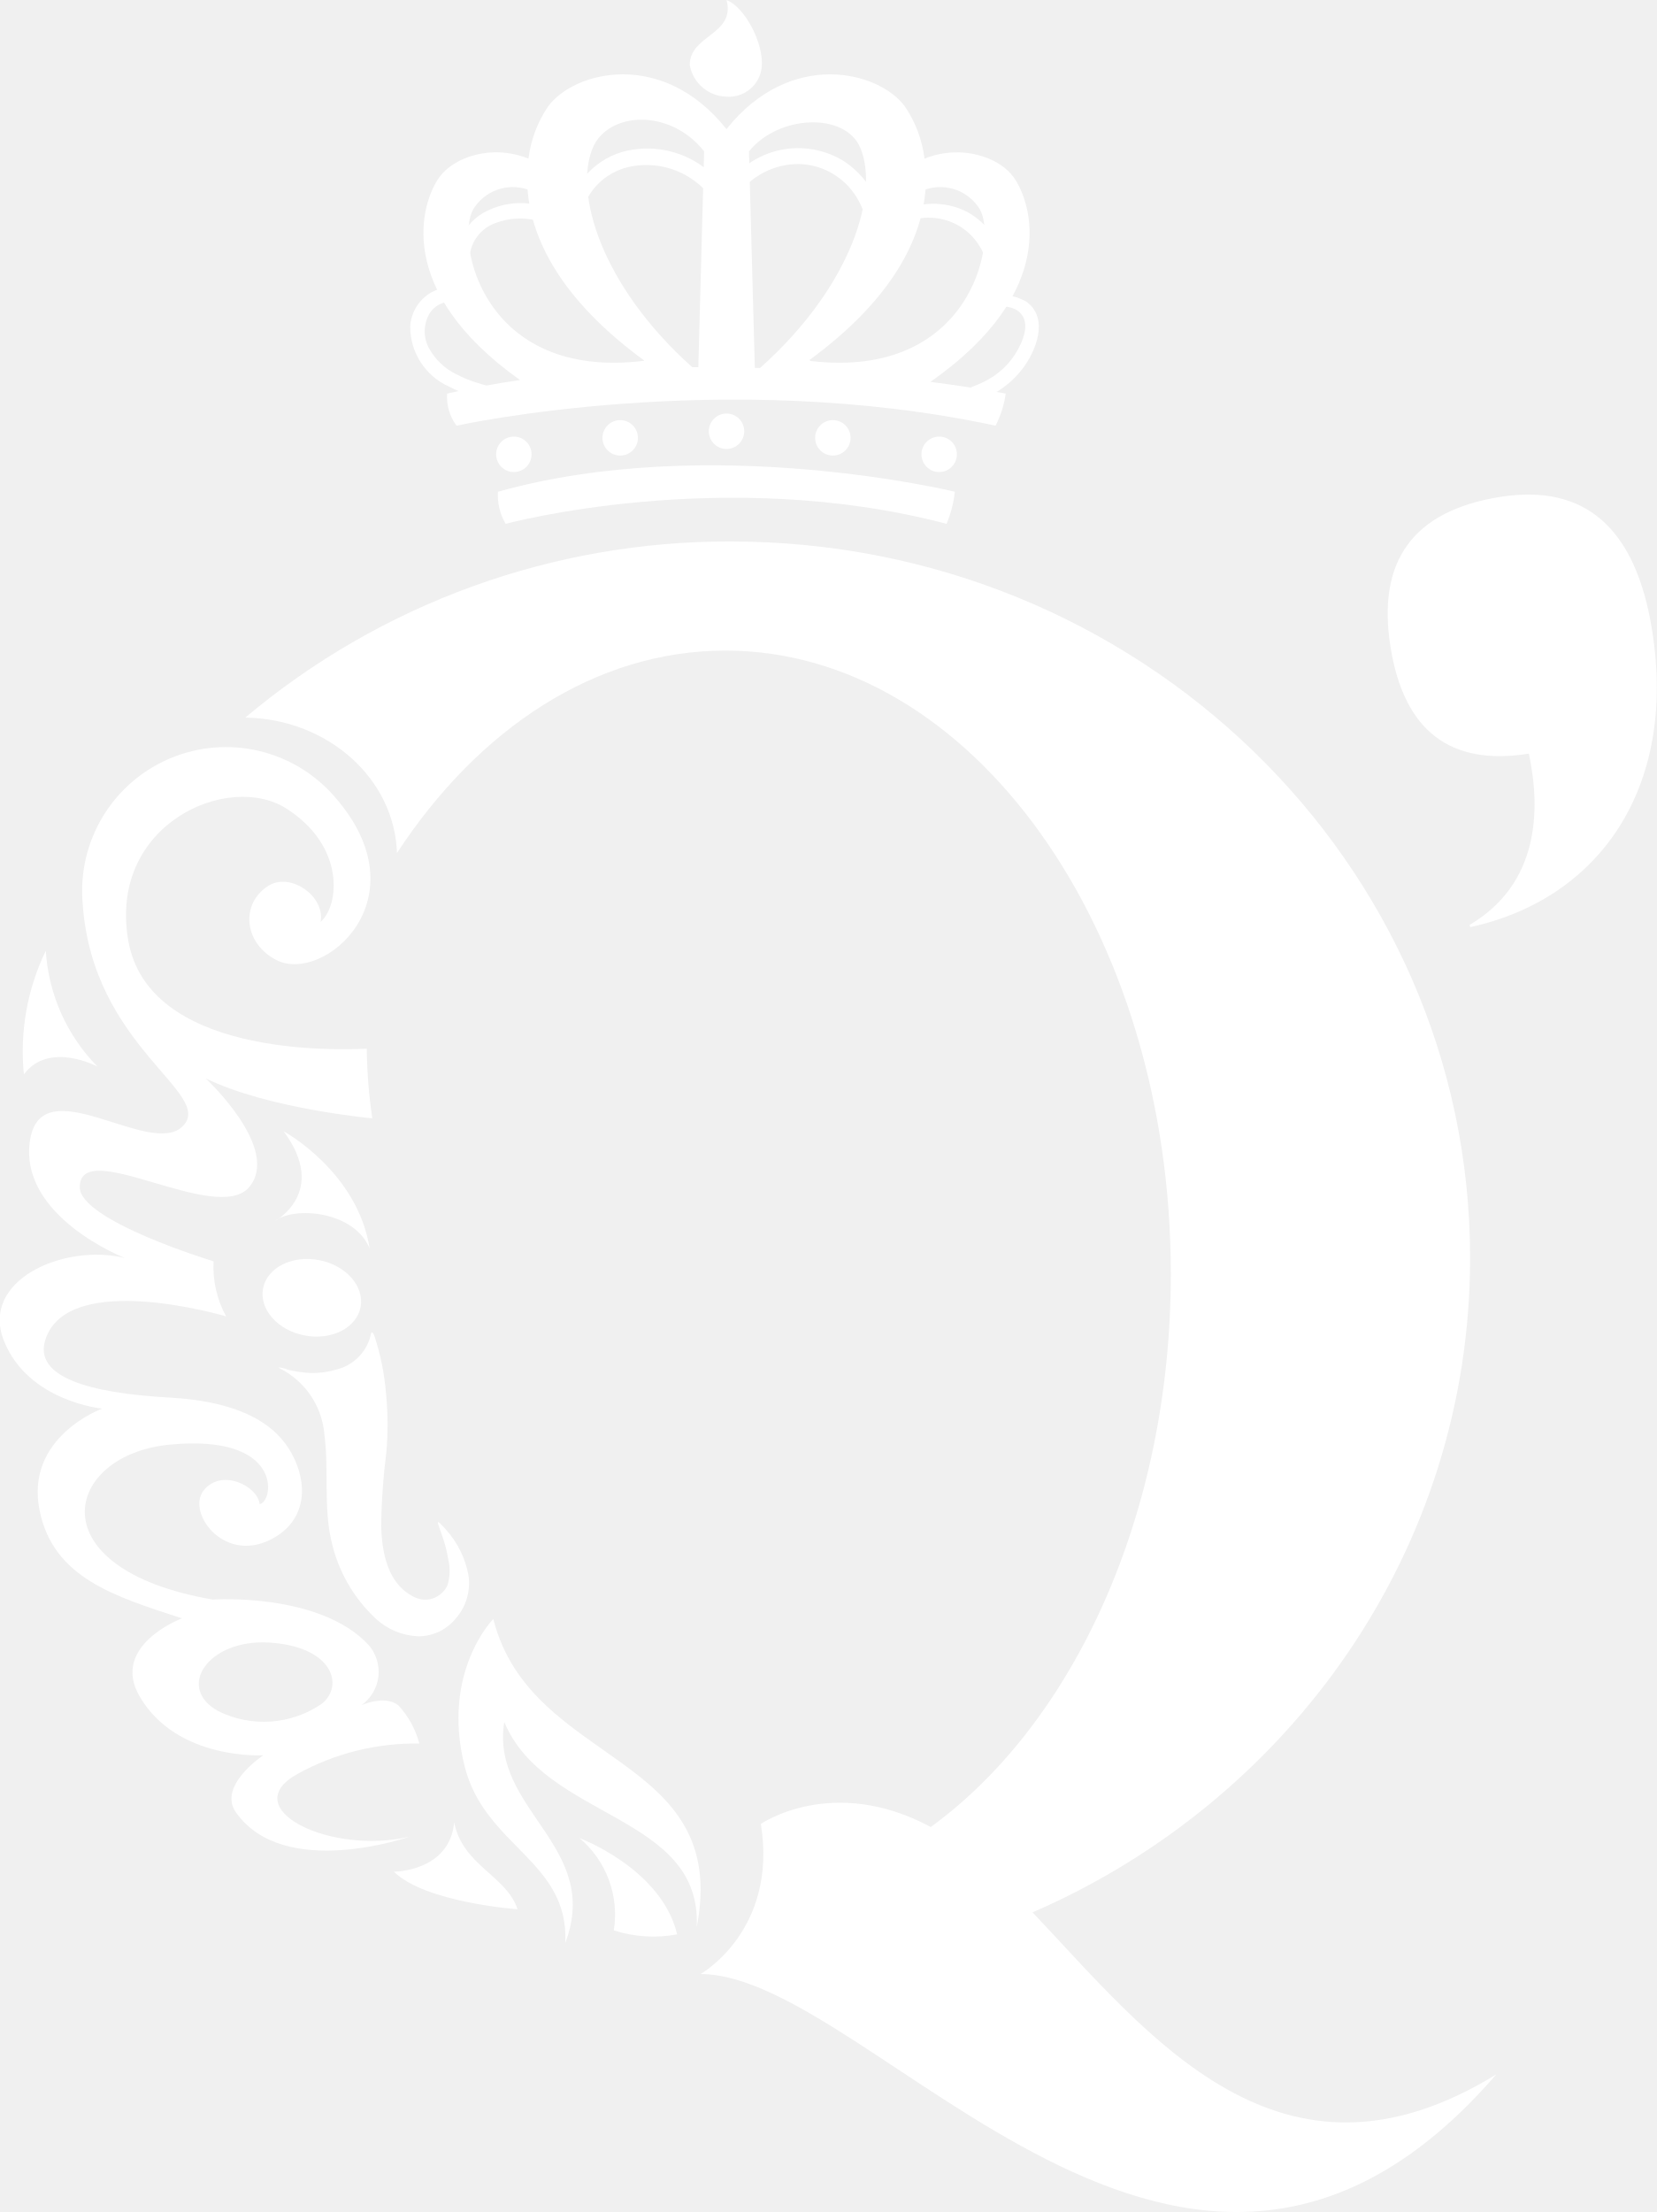
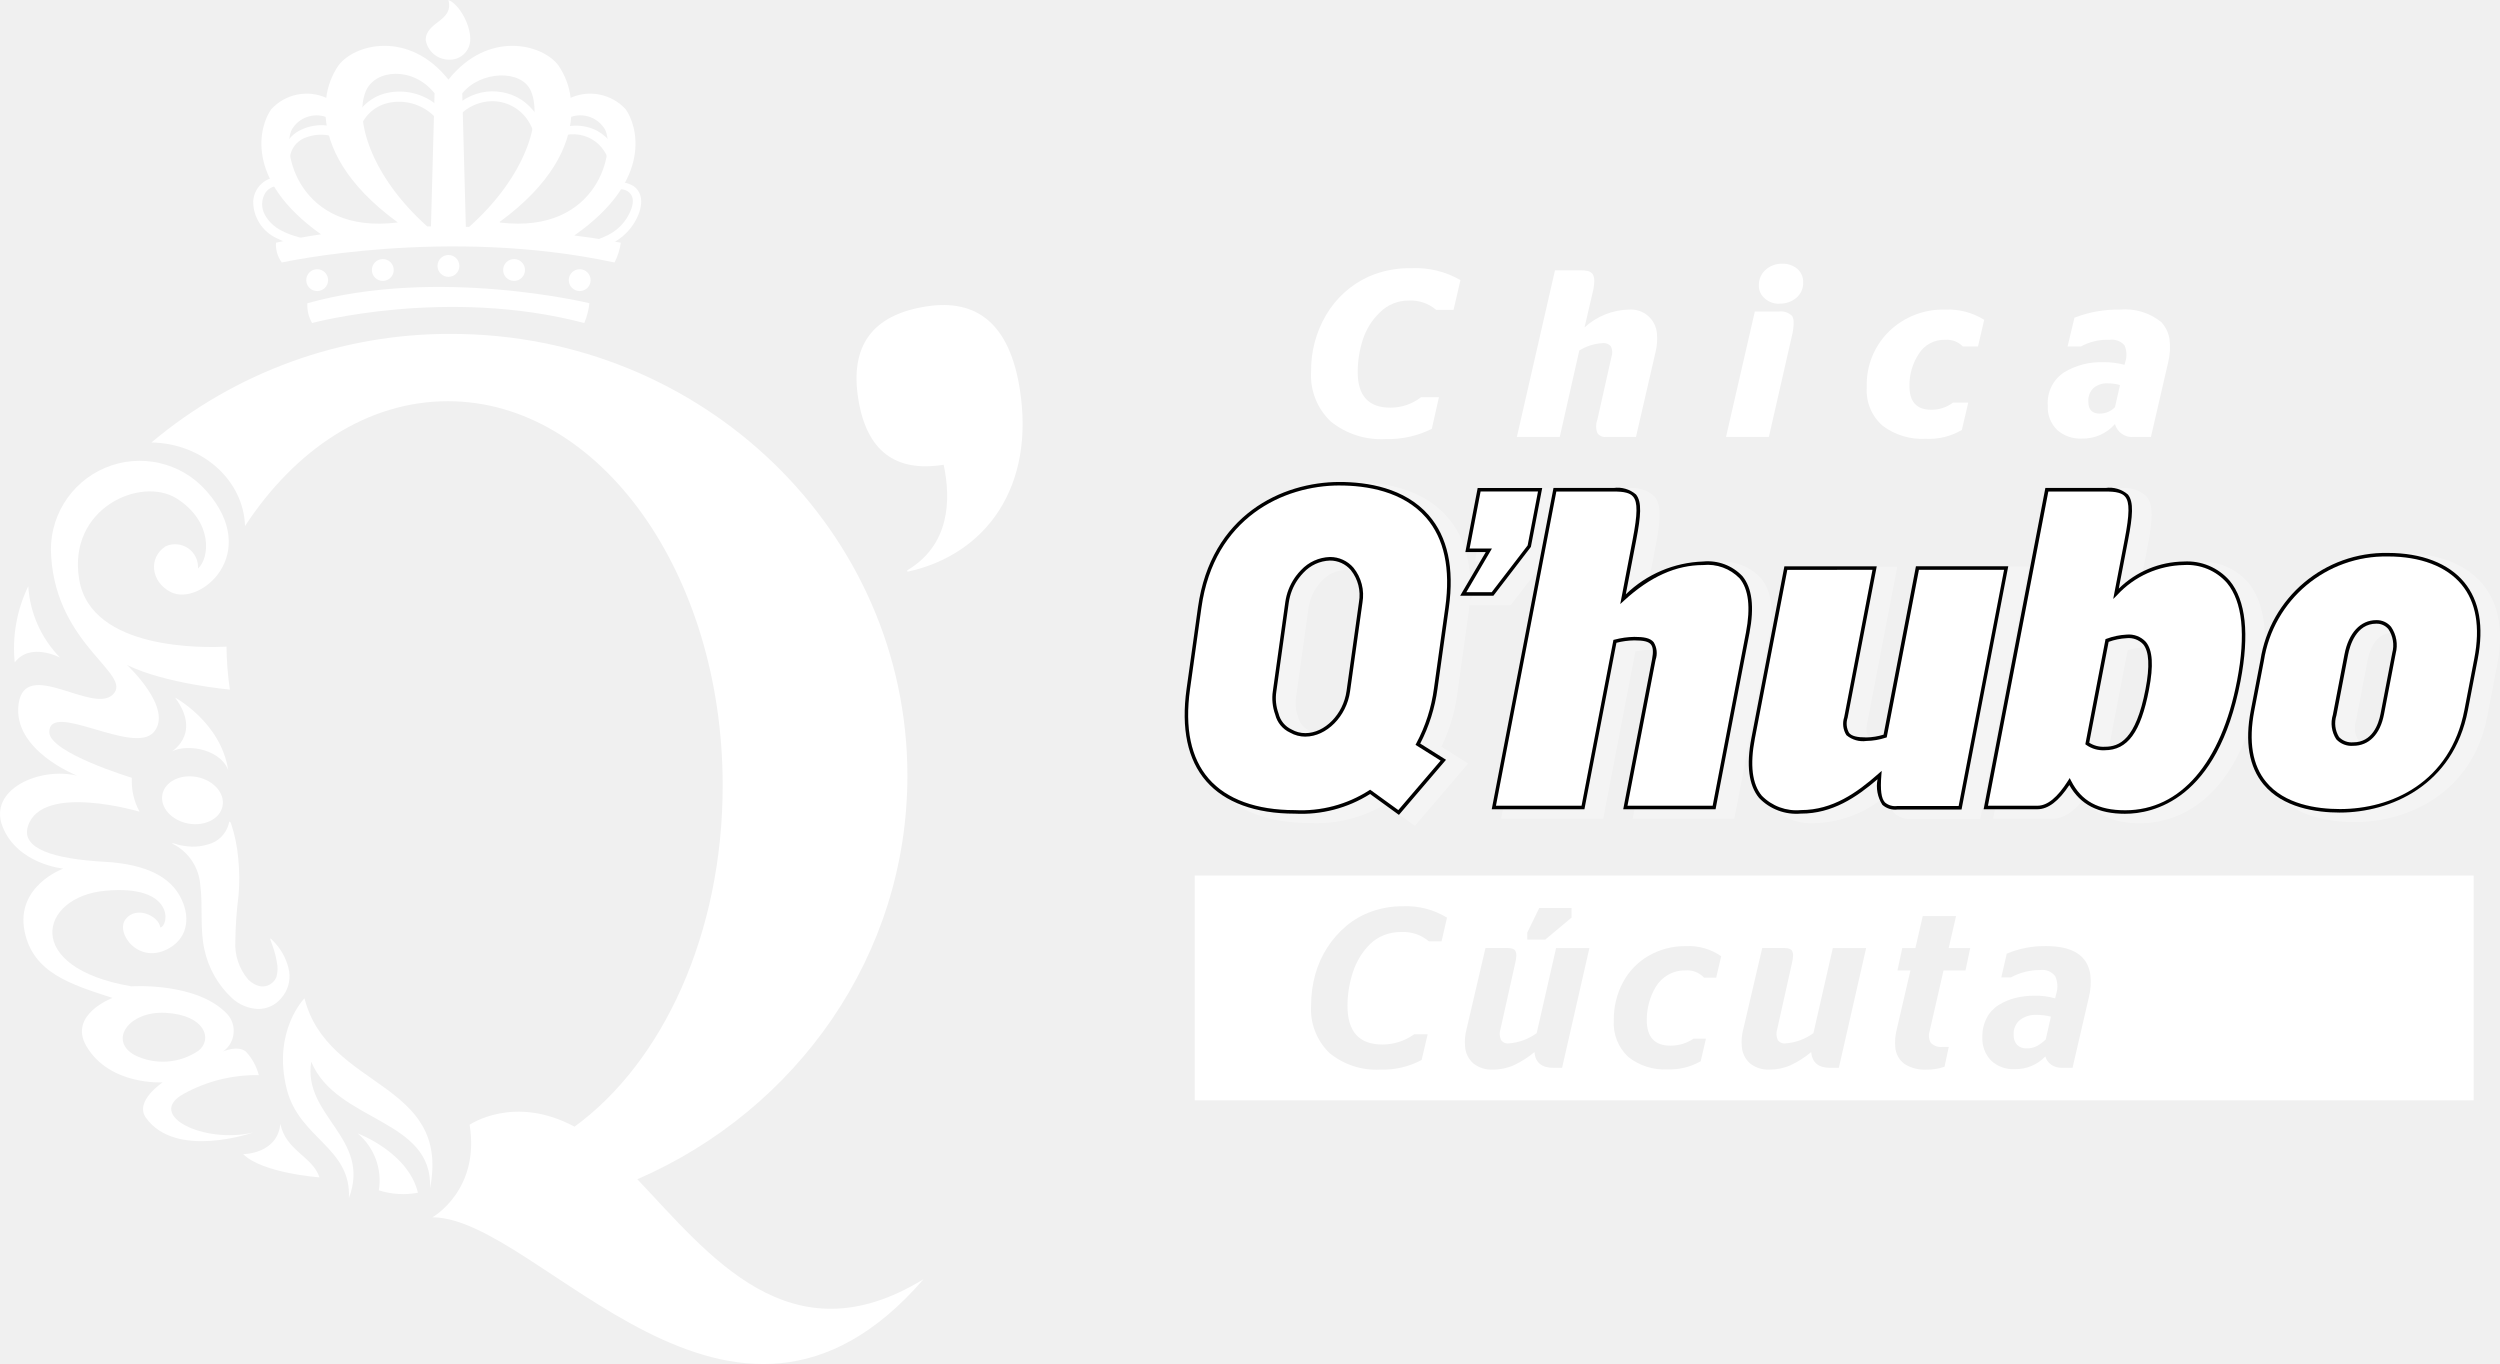
- <svg xmlns="http://www.w3.org/2000/svg" width="120.329" height="160.629" viewBox="0 0 120.329 160.629">
+ <svg xmlns="http://www.w3.org/2000/svg" width="247.688" height="135.138" viewBox="0 0 247.688 135.138">
  <defs>
-     <style>.a{fill:#fff;}</style>
+     <style>.a{fill:#fff;}.b{opacity:0.3;}</style>
  </defs>
-   <g transform="translate(-397.08 -601.782)">
-     <g transform="translate(497.862 637.698)">
-       <path class="a" d="M642.476,718.508l-.027-.168c5-2.961,5.182-8.256,4.293-12.429q-8.582,1.378-10.047-7.737-1.507-9.383,7.929-10.9,9.275-1.49,11.064,9.651C657.543,708.476,651.769,716.5,642.476,718.508Z" transform="translate(-636.487 -687.1)" />
+   <g transform="translate(-44.872 -103.738)">
+     <g transform="translate(44.872 103.738)">
+       <g transform="translate(84.86 30.216)">
+         <path class="a" d="M112.917,152.6l-.023-.141c4.208-2.492,4.363-6.946,3.614-10.458q-7.225,1.16-8.459-6.51-1.269-7.894,6.675-9.167,7.811-1.255,9.317,8.119C125.6,144.155,120.741,150.9,112.917,152.6Z" transform="translate(-107.874 -126.171)" />
+       </g>
+       <path class="a" d="M63.052,200.364a14.915,14.915,0,0,1,7.463-1.864,5.424,5.424,0,0,0-1.292-2.342c-.828-.645-2.249,0-2.249,0a2.5,2.5,0,0,0,.435-3.685c-3.005-3.222-9.525-2.769-9.525-2.769-10.86-1.864-9.117-8.844-2.631-9.465,6.985-.669,6.363,3.49,5.5,3.633-.144-1.146-2.392-2.2-3.445-.812s1.387,4.637,4.4,2.82c1.911-1.152,1.991-3.278,1-5.093-.942-1.728-3.01-3.177-7.516-3.427-4.965-.276-8.269-1.281-7.551-3.528C49.022,169.522,58.7,172.4,58.7,172.4a6.322,6.322,0,0,1-.765-3.359s-8.181-2.473-8.181-4.53c0-3.155,8.373,2.344,10.359,0s-2.656-6.644-2.656-6.644c3.827,1.864,10.191,2.438,10.191,2.438a30.964,30.964,0,0,1-.335-4.255c-2.057.1-13.4.431-14.593-6.644s6.124-10.277,9.664-8.03c3.629,2.3,3.254,5.928,2.105,6.931a2.268,2.268,0,0,0-3.206-2.2c-1.728,1.11-1.483,3.538.527,4.542,2.877,1.437,8.995-3.777,3.541-9.992a8.8,8.8,0,0,0-15.406,6.5c.574,8.8,8.11,11.617,6.124,13.624s-8.708-3.681-9.354.932,5.813,7.123,5.813,7.123c-3.732-.908-8.875,1.363-7.392,5.068s6,4.135,6,4.135-4.737,1.72-3.828,6.213c.836,4.138,4.593,5.258,8.708,6.6,0,0-4.413,1.659-2.583,4.78,2.3,3.921,7.559,3.586,7.559,3.586s-2.823,1.864-1.674,3.49c2.948,4.173,10.622,1.482,10.622,1.482C65.06,205.335,59.271,202.468,63.052,200.364Zm-4.84-3.847c-2.606-1.441-.6-4.391,3.072-4.188,3.941.218,4.658,2.631,3.265,3.742A6.27,6.27,0,0,1,58.212,196.517Z" transform="translate(-44.872 -91.982)" />
+       <ellipse class="a" cx="2.344" cy="3.036" rx="2.344" ry="3.036" transform="translate(15.647 81.019) rotate(-79.188)" />
+       <path class="a" d="M63.15,162.22c-.92-2.3-4.616-2.617-5.8-1.685,0,0,3.3-1.756.537-5.486,0,0,4.522,2.438,5.262,7.171" transform="translate(-40.543 -85.937)" />
+       <path class="a" d="M67.818,177.169s-3.2,3.23-1.759,8.988c1.232,4.923,6.4,5.784,6.161,10.8,2.248-5.928-4.593-8.127-3.732-13.5,2.488,6,12.1,5.613,11.769,12.544,2.082-10.708-10.142-9.752-12.439-18.835Z" transform="translate(-37.651 -78.263)" />
+       <path class="a" d="M69.131,179.025a5.69,5.69,0,0,0-1.364-2.789c-.733-.819-.541-.51-.249.339a8.472,8.472,0,0,1,.376,1.456,3.011,3.011,0,0,1-.039,1.569c-.2.523-1.274,1.6-2.761.248a5.363,5.363,0,0,1-1.3-3.828,40.393,40.393,0,0,1,.321-4.562,19.484,19.484,0,0,0-.031-3.622,14.906,14.906,0,0,0-.71-3.467c-.062-.174-.19-.333-.23.012a2.843,2.843,0,0,1-2.1,2.062,5.037,5.037,0,0,1-1.577.209,7.257,7.257,0,0,1-1.335-.189,3.122,3.122,0,0,0-.414-.127c-.268-.059-.2.008-.113.042a4.971,4.971,0,0,1,2.718,4.092c.269,2.034-.055,4.387.414,6.4a9.2,9.2,0,0,0,2.722,4.784,4.064,4.064,0,0,0,2.573,1.08,2.934,2.934,0,0,0,2.3-1.059A3.278,3.278,0,0,0,69.131,179.025Z" transform="translate(-40.479 -82.77)" />
+       <path class="a" d="M47.314,146.86a11.06,11.06,0,0,0,3.157,7.074s-2.966-1.577-4.5.478A14.105,14.105,0,0,1,47.314,146.86Z" transform="translate(-44.513 -88.778)" />
+       <path class="a" d="M104.152,212.049c15.769-6.837,26.757-22.164,26.757-39.976,0-24.177-20.243-43.775-45.212-43.775a45.9,45.9,0,0,0-29.688,10.758c5.047.079,9.128,3.731,9.275,8.276,4.98-7.6,12.137-12.365,20.089-12.365,15.041,0,27.235,17.048,27.235,38.076,0,14.7-5.956,27.449-14.679,33.8-6-3.226-10.392-.19-10.392-.19,1.053,6.5-3.685,9.167-3.685,9.167h0c10.575.035,29.618,28.12,48.659,6.13C119.262,230.093,111.214,219.484,104.152,212.049Z" transform="translate(-41.008 -95.217)" />
+       <g transform="translate(25.075)">
+         <path class="a" d="M67.953,128.419s13.306-3.586,26.966,0a7.1,7.1,0,0,0,.508-1.96s-14.95-3.634-27.943,0A3.471,3.471,0,0,0,67.953,128.419Z" transform="translate(-62.106 -96.416)" />
+         <path class="a" d="M100.19,113.394a4.761,4.761,0,0,0-5.45-1.135,7.242,7.242,0,0,0-1.2-3.19c-1.579-2.151-6.985-3.537-10.909,1.387-3.922-4.924-9.329-3.538-10.907-1.387a7.242,7.242,0,0,0-1.2,3.19,4.76,4.76,0,0,0-5.45,1.135c-1.111,1.548-2.811,6.89,4.93,12.389-1.5.221-2.986.494-4.456.831a2.952,2.952,0,0,0,.574,1.96s16.268-3.586,32.965,0a6.137,6.137,0,0,0,.622-1.96s-1.739-.346-4.607-.717C103.026,120.357,101.308,114.952,100.19,113.394Zm-33.051,1.965a2.837,2.837,0,0,1,3.324-1.216c.221,2.907,1.91,6.635,7.135,10.451l-.022.019C67.7,125.826,66.031,117.289,67.139,115.359ZM80.9,125h-.372c-5.59-5-7.24-10.658-6.083-13.4.932-2.208,4.709-2.45,6.811.213Zm3.774.05-.319-.009L84,111.816c1.794-2.233,5.879-2.42,6.811-.213C91.974,114.354,90.309,120.041,84.678,125.051Zm3.084-.431c-.02-.02-.04-.046-.055-.061,5.188-3.8,6.871-7.519,7.092-10.417a2.837,2.837,0,0,1,3.324,1.216C99.229,117.284,97.571,125.78,87.762,124.62Z" transform="translate(-63.277 -102.568)" />
+         <path class="a" d="M80.587,107.849a2.021,2.021,0,0,1-2.15,1.8,2.347,2.347,0,0,1-2.252-1.94c0-1.845,2.807-1.845,2.252-3.967C79.513,104.138,80.734,106.347,80.587,107.849Z" transform="translate(-59.083 -103.738)" />
+         <circle class="a" cx="1.083" cy="1.083" r="1.083" transform="translate(5.266 26.672)" />
+         <circle class="a" cx="1.083" cy="1.083" r="1.083" transform="translate(11.768 25.666)" />
+         <circle class="a" cx="1.083" cy="1.083" r="1.083" transform="translate(18.271 25.264)" />
+         <circle class="a" cx="1.083" cy="1.083" r="1.083" transform="translate(24.773 25.666)" />
+         <circle class="a" cx="1.083" cy="1.083" r="1.083" transform="translate(31.276 26.672)" />
+         <g transform="translate(2.818 12.403)">
+           <path class="a" d="M66.51,117.146a2.385,2.385,0,0,1,1.565-3.009,4.2,4.2,0,0,1,2.041-.2,6.283,6.283,0,0,1,1.149.295,1.871,1.871,0,0,0,1.139.209.3.3,0,0,0,.179-.439c-.206-.446-.714-.59-1.149-.731a6.808,6.808,0,0,0-1.373-.294,4.635,4.635,0,0,0-2.516.414,3.256,3.256,0,0,0-1.778,3.961.4.4,0,0,0,.474.269.387.387,0,0,0,.268-.474Z" transform="translate(-65.581 -112.947)" />
+         </g>
+         <g transform="translate(9.612 9.064)">
+           <path class="a" d="M71.436,114.778a3.844,3.844,0,0,1,2.958-3.176,4.953,4.953,0,0,1,4.493,1.25c.3.275.546.6.834.886s.885.368.873-.187a1.87,1.87,0,0,0-.676-1.118,7.126,7.126,0,0,0-.96-.828,5.784,5.784,0,0,0-4.988-.917,4.715,4.715,0,0,0-3.344,4.091.408.408,0,0,0,.405.4.415.415,0,0,0,.405-.4Z" transform="translate(-70.624 -110.467)" />
+         </g>
+         <g transform="translate(19.177 9.042)">
+           <path class="a" d="M78.541,113.387a4.589,4.589,0,0,1,3.781-1.954,4.247,4.247,0,0,1,3.662,2.249,4.459,4.459,0,0,1,.447,1.16c.05.211.085.422.144.632a4.029,4.029,0,0,0,.263.648.242.242,0,0,0,.413,0,1.854,1.854,0,0,0,.21-1.377,5.525,5.525,0,0,0-.461-1.32,5.6,5.6,0,0,0-1.816-2.1,5.292,5.292,0,0,0-7.392,1.623c-.294.477.44.9.748.436Z" transform="translate(-77.726 -110.451)" />
+         </g>
+         <g transform="translate(29.568 12.445)">
+           <path class="a" d="M86,114.2a3.658,3.658,0,0,1,3.513.174,3.531,3.531,0,0,1,1.131,1.1,4.392,4.392,0,0,1,.373.7,1.207,1.207,0,0,0,.585.745.322.322,0,0,0,.319-.083,1.037,1.037,0,0,0,.054-1.079,4.167,4.167,0,0,0-.486-.9,4.711,4.711,0,0,0-1.54-1.375,4.592,4.592,0,0,0-4.322.081c-.42.23-.05.851.373.638Z" transform="translate(-85.441 -112.977)" />
+         </g>
+         <g transform="translate(0 17.579)">
+           <path class="a" d="M66.621,116.924a2.226,2.226,0,0,0-2.022.268,2.553,2.553,0,0,0-1.1,1.948,4,4,0,0,0,2.377,3.692,8.621,8.621,0,0,0,1.351.559c.236.077.471.145.71.21a2.311,2.311,0,0,0,.787.152.4.4,0,0,0,.341-.2.57.57,0,0,0,.054-.2.392.392,0,0,0-.2-.341,2.355,2.355,0,0,0-.71-.242c-.238-.066-.475-.135-.71-.213a7.251,7.251,0,0,1-1.218-.51,3.835,3.835,0,0,1-1.632-1.564,2.169,2.169,0,0,1,.044-2.156,1.556,1.556,0,0,1,1.711-.644c.5.158.676-.583.211-.765Z" transform="translate(-63.488 -116.789)" />
+         </g>
+         <g transform="translate(33.626 18.02)">
+           <path class="a" d="M89.948,117.943c.738-.144,1.855-.311,2.336.451.4.638,0,1.568-.337,2.151a4.667,4.667,0,0,1-1.476,1.562,5.767,5.767,0,0,1-.958.5,3.461,3.461,0,0,0-1,.541.2.2,0,0,0,.04.308,1.454,1.454,0,0,0,1.03.073,4.651,4.651,0,0,0,1.009-.427,5.625,5.625,0,0,0,1.661-1.436c.855-1.1,1.672-3.109.272-4.136a3.2,3.2,0,0,0-2.746-.207c-.405.1-.232.7.172.621Z" transform="translate(-88.453 -117.116)" />
+         </g>
+       </g>
+       <path class="a" d="M73.279,192.748a6.1,6.1,0,0,0-2.1-5.641s5.015,1.864,5.971,5.879A7.92,7.92,0,0,1,73.279,192.748Z" transform="translate(-35.744 -74.815)" />
+       <path class="a" d="M66.442,186.4c.527,2.653,3.206,3.25,3.875,5.307,0,0-5.64-.4-7.559-2.3C62.758,189.409,66.155,189.409,66.442,186.4Z" transform="translate(-38.667 -75.061)" />
    </g>
-     <path class="a" d="M418.67,805.233a17.712,17.712,0,0,1,8.864-2.216A6.461,6.461,0,0,0,426,800.233c-.984-.766-2.671,0-2.671,0a2.971,2.971,0,0,0,.516-4.38c-3.569-3.829-11.312-3.291-11.312-3.291-12.9-2.216-10.828-10.512-3.125-11.251,8.3-.8,7.557,4.148,6.534,4.319-.171-1.364-2.841-2.614-4.091-.966s1.648,5.512,5.228,3.353c2.27-1.369,2.364-3.9,1.189-6.054-1.118-2.053-3.576-3.776-8.927-4.073-5.9-.328-9.82-1.521-8.967-4.192,1.635-5.123,13.126-1.7,13.126-1.7A7.522,7.522,0,0,1,412.59,768s-9.717-2.94-9.717-5.384c0-3.75,9.944,2.784,12.3,0s-3.155-7.9-3.155-7.9c4.546,2.216,12.1,2.9,12.1,2.9a37.077,37.077,0,0,1-.4-5.057c-2.444.113-15.91.511-17.331-7.9s7.273-12.216,11.478-9.546c4.309,2.737,3.864,7.046,2.5,8.239.349-1.872-2.216-3.637-3.807-2.614-2.053,1.319-1.761,4.2.625,5.4,3.417,1.708,10.682-4.489,4.2-11.876a10.445,10.445,0,0,0-18.3,7.728c.682,10.456,9.631,13.808,7.273,16.194s-10.341-4.375-11.108,1.108,6.9,8.466,6.9,8.466c-4.432-1.08-10.541,1.619-8.779,6.023s7.131,4.915,7.131,4.915-5.625,2.045-4.546,7.387c.994,4.917,5.455,6.25,10.341,7.842,0,0-5.24,1.972-3.068,5.682,2.727,4.659,8.977,4.261,8.977,4.261s-3.352,2.216-1.989,4.148c3.5,4.96,12.614,1.762,12.614,1.762C421.057,811.143,414.181,807.734,418.67,805.233Zm-5.746-4.573c-3.1-1.713-.712-5.219,3.648-4.978,4.681.259,5.532,3.128,3.878,4.448A7.44,7.44,0,0,1,412.924,800.661Z" transform="translate(0 -74.625)" />
-     <ellipse class="a" cx="2.786" cy="3.605" rx="2.786" ry="3.605" transform="translate(415.661 698.081) rotate(-79.153)" />
-     <path class="a" d="M451.384,805.451c-1.094-2.727-5.483-3.111-6.889-2,0,0,3.921-2.088.639-6.52,0,0,5.369,2.9,6.25,8.523" transform="translate(-27.455 -112.997)" />
-     <path class="a" d="M478.706,881.054s-3.8,3.839-2.088,10.683c1.463,5.852,7.6,6.875,7.316,12.842,2.671-7.046-5.455-9.66-4.432-16.046,2.955,7.125,14.376,6.671,13.978,14.91,2.472-12.728-12.046-11.591-14.774-22.388Z" transform="translate(-45.799 -161.709)" />
-     <path class="a" d="M458.966,849.294a6.772,6.772,0,0,0-1.621-3.316c-.87-.974-.643-.607-.3.4a10.024,10.024,0,0,1,.447,1.73,3.588,3.588,0,0,1-.047,1.866c-.236.621-1.514,1.9-3.28.294-1.2-1.1-1.5-2.978-1.544-4.549a47.8,47.8,0,0,1,.382-5.423,23.2,23.2,0,0,0-.038-4.305,17.668,17.668,0,0,0-.843-4.12c-.074-.206-.226-.4-.273.015a3.379,3.379,0,0,1-2.49,2.45,5.971,5.971,0,0,1-1.872.249,8.717,8.717,0,0,1-1.586-.225,3.828,3.828,0,0,0-.491-.151c-.319-.071-.234.01-.134.05a5.908,5.908,0,0,1,3.228,4.864c.32,2.416-.065,5.214.491,7.611a10.942,10.942,0,0,0,3.233,5.687,4.825,4.825,0,0,0,3.056,1.283,3.483,3.483,0,0,0,2.725-1.258A3.9,3.9,0,0,0,458.966,849.294Z" transform="translate(-27.858 -133.099)" />
-     <path class="a" d="M402.68,765.782a13.154,13.154,0,0,0,3.75,8.41s-3.523-1.875-5.341.568A16.79,16.79,0,0,1,402.68,765.782Z" transform="translate(-2.274 -94.962)" />
-     <path class="a" d="M496.577,794.737c18.728-8.127,31.777-26.345,31.777-47.516,0-28.738-24.042-52.033-53.7-52.033A54.49,54.49,0,0,0,439.4,707.976c5.995.093,10.842,4.434,11.016,9.835,5.914-9.034,14.415-14.7,23.857-14.7,17.865,0,32.346,20.264,32.346,45.259,0,17.47-7.074,32.626-17.434,40.17-7.126-3.834-12.341-.225-12.341-.225,1.25,7.728-4.377,10.9-4.377,10.9h0c12.56.043,35.175,33.425,57.79,7.287C514.521,816.185,504.964,803.575,496.577,794.737Z" transform="translate(-24.505 -54.085)" />
-     <g transform="translate(426.859 601.782)">
-       <path class="a" d="M483.534,686.3s15.8-4.261,32.024,0a8.432,8.432,0,0,0,.6-2.33s-17.755-4.319-33.186,0A4.129,4.129,0,0,0,483.534,686.3Z" transform="translate(-476.59 -648.261)" />
-       <path class="a" d="M513,622.075c-1-1.4-3.719-2.444-6.473-1.349a8.61,8.61,0,0,0-1.426-3.791c-1.875-2.557-8.3-4.2-12.955,1.648-4.66-5.853-11.08-4.205-12.956-1.648a8.61,8.61,0,0,0-1.426,3.791c-2.753-1.1-5.47-.05-6.473,1.349-1.318,1.839-3.339,8.189,5.855,14.727-1.775.262-3.545.587-5.291.987a3.507,3.507,0,0,0,.682,2.33s19.319-4.262,39.15,0a7.318,7.318,0,0,0,.739-2.33s-2.065-.411-5.472-.852C516.37,630.352,514.33,623.927,513,622.075Zm-39.252,2.336a3.367,3.367,0,0,1,3.948-1.446c.263,3.454,2.269,7.885,8.474,12.421l-.025.022C474.416,636.852,472.433,626.705,473.751,624.411ZM490.1,635.872l-.443,0c-6.637-5.942-8.6-12.669-7.223-15.928,1.107-2.623,5.592-2.912,8.088.255Zm4.481.06-.378-.011-.424-15.72c2.131-2.655,6.982-2.878,8.088-.255C503.245,623.216,501.268,629.976,494.579,635.932Zm3.664-.513c-.024-.024-.048-.055-.066-.072,6.162-4.522,8.16-8.937,8.422-12.381a3.367,3.367,0,0,1,3.948,1.446C511.86,626.7,509.891,636.8,498.243,635.419Z" transform="translate(-469.162 -609.207)" />
-       <path class="a" d="M521.3,606.669a2.4,2.4,0,0,1-2.552,2.134,2.789,2.789,0,0,1-2.676-2.3c0-2.194,3.335-2.194,2.676-4.716C520.021,602.258,521.471,604.883,521.3,606.669Z" transform="translate(-495.757 -601.782)" />
-       <circle class="a" cx="1.287" cy="1.287" r="1.287" transform="translate(6.254 31.704)" />
-       <circle class="a" cx="1.287" cy="1.287" r="1.287" transform="translate(13.977 30.508)" />
-       <circle class="a" cx="1.287" cy="1.287" r="1.287" transform="translate(21.699 30.03)" />
-       <circle class="a" cx="1.287" cy="1.287" r="1.287" transform="translate(29.422 30.508)" />
-       <circle class="a" cx="1.287" cy="1.287" r="1.287" transform="translate(37.144 31.704)" />
-       <g transform="translate(3.348 14.744)">
-         <path class="a" d="M476.878,641.8a2.836,2.836,0,0,1,1.859-3.578,4.987,4.987,0,0,1,2.422-.237,7.353,7.353,0,0,1,1.365.351,2.215,2.215,0,0,0,1.354.247.361.361,0,0,0,.212-.522c-.244-.53-.847-.7-1.364-.869a8.058,8.058,0,0,0-1.631-.348,5.492,5.492,0,0,0-2.988.491A3.873,3.873,0,0,0,476,642.04a.471.471,0,0,0,.563.32.461.461,0,0,0,.32-.563Z" transform="translate(-475.773 -636.806)" />
+     <g transform="translate(162.236 129.86)">
+       <g transform="translate(12.533)">
+         <path class="a" d="M148.7,140.395a7.951,7.951,0,0,1-5.416-1.721,6.277,6.277,0,0,1-1.971-5A10.736,10.736,0,0,1,142.8,128.1a9.411,9.411,0,0,1,4.177-3.785,10.044,10.044,0,0,1,4.247-.849,8.889,8.889,0,0,1,4.885,1.179l-.684,2.947H153.7a3.854,3.854,0,0,0-2.691-.92,3.989,3.989,0,0,0-2.878,1.168,6.484,6.484,0,0,0-1.7,2.723,10.476,10.476,0,0,0-.5,3.207q0,3.513,3.233,3.513a4.922,4.922,0,0,0,3.044-1.037h1.77l-.707,3.136A9.65,9.65,0,0,1,148.7,140.395Z" transform="translate(-141.312 -123.016)" />
+         <path class="a" d="M156.449,140.127l3.775-16.505h2.525a3.4,3.4,0,0,1,.754.071.861.861,0,0,1,.473.33,1.369,1.369,0,0,1,.141.66,4.838,4.838,0,0,1-.166,1.156l-.8,3.443a6.7,6.7,0,0,1,4.414-1.769,2.583,2.583,0,0,1,2.761,2.381,5.526,5.526,0,0,1-.141,1.839l-1.936,8.394H165.3a.913.913,0,0,1-.873-.377,1.87,1.87,0,0,1,0-1.344l1.391-6.2a1.371,1.371,0,0,0-.047-1.037.939.939,0,0,0-.849-.33,4.818,4.818,0,0,0-2.29.73l-1.934,8.56Z" transform="translate(-136.061 -122.962)" />
+         <path class="a" d="M171.832,140.3l2.855-12.425h2.383a1.569,1.569,0,0,1,1.321.447,1.4,1.4,0,0,1,.141.707,5.337,5.337,0,0,1-.164,1.227l-2.29,10.044Zm5.308-13.2a2.029,2.029,0,0,1-1.463-.519,1.611,1.611,0,0,1-.59-1.3,1.979,1.979,0,0,1,.673-1.545,2.374,2.374,0,0,1,1.639-.6,2.235,2.235,0,0,1,1.487.5,1.688,1.688,0,0,1,.59,1.367,1.891,1.891,0,0,1-.684,1.521A2.475,2.475,0,0,1,177.14,127.093Z" transform="translate(-130.724 -123.132)" />
+         <path class="a" d="M188.014,139.314a6.532,6.532,0,0,1-4.247-1.285,4.643,4.643,0,0,1-1.581-3.831,7.367,7.367,0,0,1,2.218-5.541,7.689,7.689,0,0,1,5.57-2.146,6.7,6.7,0,0,1,3.845,1.013l-.613,2.641H191.7a2.179,2.179,0,0,0-1.747-.66,2.954,2.954,0,0,0-2.62,1.4,5.664,5.664,0,0,0-.92,3.172q0,2.358,2.147,2.357a3.522,3.522,0,0,0,2.171-.707h1.51l-.637,2.711A6.436,6.436,0,0,1,188.014,139.314Z" transform="translate(-127.132 -121.96)" />
+         <path class="a" d="M205.719,139.125h-1.676a1.743,1.743,0,0,1-1.888-1.273,4.226,4.226,0,0,1-3.28,1.439,3.449,3.449,0,0,1-2.454-.861,3.12,3.12,0,0,1-.92-2.394,3.627,3.627,0,0,1,1.581-3.289,7.091,7.091,0,0,1,3.941-1.026,7.84,7.84,0,0,1,2.076.26l.071-.26a2.315,2.315,0,0,0-.071-1.673,1.664,1.664,0,0,0-1.486-.543,5.39,5.39,0,0,0-2.833.66h-1.321l.684-2.853a11.867,11.867,0,0,1,4.484-.8,5.693,5.693,0,0,1,4.13,1.249,3.266,3.266,0,0,1,.8,1.651,6.358,6.358,0,0,1-.143,2.381Zm-5.074-2.31a2.064,2.064,0,0,0,1.51-.637l.5-2.193a4.262,4.262,0,0,0-1.2-.166,2.047,2.047,0,0,0-1.428.461,1.736,1.736,0,0,0-.508,1.355Q199.512,136.815,200.645,136.815Z" transform="translate(-122.512 -121.96)" />
      </g>
-       <g transform="translate(11.416 10.774)">
-         <path class="a" d="M495.9,632.5a4.571,4.571,0,0,1,3.513-3.775,5.885,5.885,0,0,1,5.337,1.485c.358.328.649.712.99,1.054s1.052.437,1.037-.221a2.222,2.222,0,0,0-.8-1.329,8.443,8.443,0,0,0-1.14-.984,6.868,6.868,0,0,0-5.924-1.09,5.6,5.6,0,0,0-3.971,4.861.485.485,0,0,0,.481.481.492.492,0,0,0,.481-.481Z" transform="translate(-494.939 -627.376)" />
+       <g transform="translate(1.006 60.621)">
+         <path class="a" d="M132.754,168.139V190.41H259.46V168.139Zm32.947,5.649,1.183-2.429h3.2v.95l-2.6,2.175H165.7Zm-8.494.873h-1.249a3.969,3.969,0,0,0-2.763-.928,4.518,4.518,0,0,0-1.7.315,4.143,4.143,0,0,0-1.354.866,6.56,6.56,0,0,0-1.01,1.27,7.2,7.2,0,0,0-.713,1.545,10.86,10.86,0,0,0-.4,1.662,10.584,10.584,0,0,0-.132,1.65q0,3.841,3.458,3.841a5.37,5.37,0,0,0,3.149-1.016h1.337l-.6,2.55a8.146,8.146,0,0,1-4.066.95,7.3,7.3,0,0,1-5.055-1.639,6.023,6.023,0,0,1-1.828-4.73,11.312,11.312,0,0,1,.414-3.063,9.674,9.674,0,0,1,3.1-4.825,8.149,8.149,0,0,1,2.52-1.418,9.005,9.005,0,0,1,3.032-.508,7.767,7.767,0,0,1,4.4,1.126Zm11.941,12.529h-.861q-1.736,0-1.879-1.557a9.463,9.463,0,0,1-2.022,1.292,5.058,5.058,0,0,1-2.121.442,2.884,2.884,0,0,1-1.883-.59,2.432,2.432,0,0,1-.846-1.707,4.791,4.791,0,0,1,.144-1.7l1.878-8.048h2.2q.6,0,.773.3a1.021,1.021,0,0,1,.088.453,4.708,4.708,0,0,1-.11.718l-1.469,6.578a1.47,1.47,0,0,0,.057,1.06.8.8,0,0,0,.75.342,5.388,5.388,0,0,0,2.784-1.016l1.923-8.434h3.3Zm15.267-8.93h-1.2a2.266,2.266,0,0,0-1.878-.718,3.282,3.282,0,0,0-1.7.442,3.362,3.362,0,0,0-1.193,1.164,6.076,6.076,0,0,0-.675,1.568,6.487,6.487,0,0,0-.232,1.728q0,2.55,2.332,2.55a4.026,4.026,0,0,0,2.309-.695H183.4l-.52,2.241a6.143,6.143,0,0,1-3.26.805,5.772,5.772,0,0,1-3.928-1.242,4.578,4.578,0,0,1-1.42-3.638,7.732,7.732,0,0,1,.912-3.753,6.64,6.64,0,0,1,2.547-2.628,7.208,7.208,0,0,1,3.689-.95,5.606,5.606,0,0,1,3.491,1Zm12.152,8.93h-.862q-1.735,0-1.879-1.557a9.463,9.463,0,0,1-2.022,1.292,5.057,5.057,0,0,1-2.12.442,2.886,2.886,0,0,1-1.884-.59,2.443,2.443,0,0,1-.846-1.707,4.822,4.822,0,0,1,.144-1.7l1.878-8.048h2.2q.6,0,.773.3a1,1,0,0,1,.089.453,5.069,5.069,0,0,1-.11.718l-1.469,6.578a1.465,1.465,0,0,0,.055,1.06.8.8,0,0,0,.75.342,5.388,5.388,0,0,0,2.784-1.016l1.923-8.434h3.3Zm12.549-9.648H206.94l-1.381,6.028a1.415,1.415,0,0,0,.121,1.148,1.441,1.441,0,0,0,1.215.4h.563l-.42,1.965a5.265,5.265,0,0,1-1.833.287,3.73,3.73,0,0,1-2.094-.536,2.252,2.252,0,0,1-.955-1.716,5.073,5.073,0,0,1,.121-1.611l1.382-5.962h-1.282l.475-2.22h1.3l.729-3.168h3.3l-.73,3.168h2.132Zm12.217,2.682-1.612,6.966H218.66a1.817,1.817,0,0,1-1.028-.292,1.49,1.49,0,0,1-.607-.834A4.058,4.058,0,0,1,214,187.322a3.175,3.175,0,0,1-2.358-.861,3.142,3.142,0,0,1-.857-2.318,3.976,3.976,0,0,1,.436-1.9,3.281,3.281,0,0,1,1.188-1.28,5.86,5.86,0,0,1,1.635-.691,7.694,7.694,0,0,1,1.9-.226,6.705,6.705,0,0,1,2.055.265l.1-.431a2.43,2.43,0,0,0-.1-1.777,1.589,1.589,0,0,0-1.469-.6,6,6,0,0,0-2.916.729h-.951l.541-2.352a9.687,9.687,0,0,1,3.9-.75q3.944,0,4.375,2.794A6.11,6.11,0,0,1,221.333,180.224Z" transform="translate(-132.754 -168.139)" />
+         <path class="a" d="M193.619,178.887a1.759,1.759,0,0,0-.629,1.468,1.415,1.415,0,0,0,.331,1,1.283,1.283,0,0,0,.983.353,2.066,2.066,0,0,0,.966-.221,4.157,4.157,0,0,0,.9-.663l.508-2.263a6.363,6.363,0,0,0-1.425-.176A2.564,2.564,0,0,0,193.619,178.887Z" transform="translate(-111.856 -164.583)" />
      </g>
-       <g transform="translate(22.775 10.748)">
-         <path class="a" d="M522.891,630.8a5.45,5.45,0,0,1,4.491-2.323,5.043,5.043,0,0,1,4.349,2.674,5.315,5.315,0,0,1,.531,1.377c.059.252.1.5.171.751a4.875,4.875,0,0,0,.312.77.287.287,0,0,0,.492,0,2.2,2.2,0,0,0,.249-1.635,6.446,6.446,0,0,0-.547-1.569,6.644,6.644,0,0,0-2.155-2.492,6.284,6.284,0,0,0-8.78,1.929c-.349.568.524,1.065.887.519Z" transform="translate(-521.923 -627.314)" />
+       <g class="b" transform="translate(1.054 21.656)">
+         <path class="a" d="M233.213,147.506c-1.638-1.98-4.442-3.071-7.9-3.071a12.981,12.981,0,0,0-13.089,10.991l-.952,4.95c-.63,3.278-.176,5.875,1.347,7.719,2.03,2.453,5.435,2.967,7.936,2.967,5.117,0,11.623-2.749,13.111-10.5l.978-5.083C235.293,152.122,234.811,149.438,233.213,147.506Zm-12.567,13.555,1.15-5.984c.158-.822.7-2.732,2.358-2.732a1.033,1.033,0,0,1,.85.37,2.45,2.45,0,0,1,.29,1.991l-1.158,6.029c-.176.92-.706,2.462-2.268,2.462a1.316,1.316,0,0,1-1.057-.358A2.279,2.279,0,0,1,220.646,161.061Z" transform="translate(-105.655 -137.397)" />
+         <path class="a" d="M216.753,149.008a6.009,6.009,0,0,0-4.889-2.065,9.5,9.5,0,0,0-5.763,1.985l.688-3.581c.478-2.493.6-4.01-.12-4.883a3.153,3.153,0,0,0-2.555-.808h-6.34l-6.29,32.733h5.867c1.09,0,2.123-.665,3.152-2.033,1.193,1.692,2.966,2.482,5.556,2.482,2.787,0,9.523-1.316,11.866-13.5C218.846,154.537,218.451,151.063,216.753,149.008Zm-9.134,10.945c-.905,4.7-2.327,5.339-3.6,5.339a2.512,2.512,0,0,1-1.03-.179L204.8,155.7a5.009,5.009,0,0,1,1.4-.263,1.543,1.543,0,0,1,1.286.434C207.823,156.281,208.123,157.325,207.619,159.953Z" transform="translate(-112.426 -139.055)" />
+         <path class="a" d="M190.91,145.419l-3.222,16.773a5.563,5.563,0,0,1-1.3.182c-.769,0-1.219-.092-1.377-.282-.081-.1-.2-.376-.048-1.134l2.986-15.54H177.88l-3.339,17.373c-.546,2.842-.257,4.966.857,6.313a5.532,5.532,0,0,0,4.5,1.716,11.331,11.331,0,0,0,7.128-2.889,2.835,2.835,0,0,0,.6,1.876,2.328,2.328,0,0,0,1.812.609h6.736l4.8-25Z" transform="translate(-118.397 -137.056)" />
+         <path class="a" d="M181.019,148.552a5.213,5.213,0,0,0-4.237-1.61,11.363,11.363,0,0,0-6.986,2.573l.8-4.169c.479-2.493.6-4.01-.12-4.883a3.15,3.15,0,0,0-2.554-.807h-6.34l-6.251,32.524-.039.207H165.4l3.184-16.569a6.787,6.787,0,0,1,1.375-.162c.737,0,1.176.079,1.305.236.055.067.17.31.02,1.09l-2.961,15.4h10.068l3.424-17.823C182.347,151.809,182.086,149.841,181.019,148.552Z" transform="translate(-124.982 -139.055)" />
+         <path class="a" d="M159.861,152.186c.038-.269.069-.535.1-.8h4.08l3.918-5.1,1.245-6.479h-7.312l-1.393,7.251h1.781l-2.282,3.891c.273-3.483-.471-6.267-2.226-8.284-2.489-2.858-6.367-3.459-9.181-3.459-5.851,0-13.151,3.354-14.473,12.8l-1.129,8.075c-.572,4.093.116,7.292,2.045,9.508s5.082,3.379,9.128,3.379a13.191,13.191,0,0,0,7.435-1.856l2.951,2.136,5.273-6.169-2.648-1.666a17.156,17.156,0,0,0,1.57-5.2Zm-11.026,8.129c-.291,2.084-1.921,3.778-3.633,3.778a2.343,2.343,0,0,1-1.173-.319,1.908,1.908,0,0,1-1.059-1.335,3.952,3.952,0,0,1-.194-1.952l1.231-8.812a4.937,4.937,0,0,1,.823-2.093c.026-.04.053-.075.093-.128l.058-.074c.044-.059.092-.119.179-.222a2.527,2.527,0,0,1,.179-.193,3.3,3.3,0,0,1,2.3-1.068,2.234,2.234,0,0,1,1.728.789,3.527,3.527,0,0,1,.7,2.815Z" transform="translate(-132.789 -139.21)" />
      </g>
-       <g transform="translate(35.118 14.793)">
-         <path class="a" d="M551.9,638.374a4.339,4.339,0,0,1,4.172.206,4.206,4.206,0,0,1,1.344,1.313,5.169,5.169,0,0,1,.442.829,1.437,1.437,0,0,0,.7.887.386.386,0,0,0,.379-.1,1.234,1.234,0,0,0,.063-1.282,4.875,4.875,0,0,0-.578-1.072,5.557,5.557,0,0,0-1.829-1.635,5.444,5.444,0,0,0-5.132.1c-.5.273-.059,1.011.443.758Z" transform="translate(-551.242 -636.923)" />
+       <g transform="translate(0.35 21.976)">
+         <path class="a" d="M224.008,144.67a12.206,12.206,0,0,0-12.3,10.342l-.952,4.949c-.582,3.033-.186,5.409,1.179,7.059,1.829,2.213,4.989,2.678,7.318,2.678,5.043,0,10.93-2.587,12.326-9.847l.977-5.085c.6-3.114.174-5.575-1.265-7.314C229.8,145.657,227.219,144.67,224.008,144.67Zm.764,9.622-1.158,6.029c-.38,1.977-1.494,3.111-3.055,3.111a2.057,2.057,0,0,1-1.674-.649,2.9,2.9,0,0,1-.334-2.438l1.15-5.984c.407-2.117,1.583-3.381,3.145-3.381a1.839,1.839,0,0,1,1.468.66A3.228,3.228,0,0,1,224.772,154.292Z" transform="translate(-105.127 -137.636)" />
+         <path class="a" d="M202.76,139.891h-5.677L191.1,171.024H196c.989,0,1.983-.812,3.039-2.482l.164-.26.14.273c1.025,2.019,2.68,2.919,5.365,2.919,5.471,0,9.509-4.686,11.078-12.856.875-4.551.537-7.8-1-9.666a5.248,5.248,0,0,0-4.271-1.775,9.223,9.223,0,0,0-6.6,2.963l-.4.4,1.135-5.908c.488-2.534.5-3.677.05-4.223C204.394,140.04,203.833,139.891,202.76,139.891Zm2.081,14.178a2.284,2.284,0,0,1,1.9.723c.675.816.773,2.325.307,4.745-.807,4.2-2.117,5.988-4.386,5.988a2.888,2.888,0,0,1-1.832-.529l-.086-.066,2-10.416.1-.032A6.635,6.635,0,0,1,204.841,154.069Z" transform="translate(-111.855 -139.294)" />
+         <path class="a" d="M186.908,168.7a1.544,1.544,0,0,0,1.223.352h6.075l4.5-23.4h-8.437l-3.19,16.6-.1.032a6.49,6.49,0,0,1-1.9.323,2.543,2.543,0,0,1-1.993-.572,2.109,2.109,0,0,1-.218-1.794l2.8-14.589h-8.437l-3.214,16.723c-.5,2.6-.268,4.5.687,5.652a4.784,4.784,0,0,0,3.881,1.426c3.152,0,5.552-1.731,7.675-3.6l.325-.287-.035.431C186.434,167.472,186.543,168.3,186.908,168.7Z" transform="translate(-117.87 -137.295)" />
+         <path class="a" d="M179.05,148.5a4.414,4.414,0,0,0-3.621-1.32c-2.676,0-5.233,1.148-7.814,3.507l-.389.356,1.231-6.409c.488-2.534.5-3.678.05-4.223-.3-.368-.865-.517-1.937-.517h-5.679l-5.983,31.133h8.478l3.157-16.428.108-.027a8.2,8.2,0,0,1,1.956-.275c.893,0,1.561.089,1.922.525a2.061,2.061,0,0,1,.19,1.751l-2.779,14.454h8.439l3.3-17.173C180.153,151.378,179.942,149.575,179.05,148.5Z" transform="translate(-124.411 -139.294)" />
+         <path class="a" d="M159.827,139.891h-5.682l-1.086,5.65h2.208l-2.538,4.329h2.509l3.562-4.637Z" transform="translate(-125.167 -139.294)" />
+         <path class="a" d="M155.84,142.633c-2.292-2.633-5.931-3.185-8.577-3.185-5.53,0-12.431,3.173-13.681,12.114l-1.129,8.074c-.537,3.855.086,6.84,1.857,8.872s4.716,3.106,8.523,3.106a12.423,12.423,0,0,0,7.365-1.957l.1-.066,2.791,2.02,4.192-4.9-2.488-1.565.077-.144a15.981,15.981,0,0,0,1.751-5.456l1.122-8.029C158.279,147.687,157.638,144.7,155.84,142.633Zm-6.3,8.418-1.231,8.813c-.345,2.462-2.33,4.466-4.426,4.466a3.028,3.028,0,0,1-1.514-.4,2.655,2.655,0,0,1-1.472-1.787,4.761,4.761,0,0,1-.233-2.333L141.892,151a5.656,5.656,0,0,1,.94-2.414c.039-.063.088-.125.135-.187l.055-.07c.055-.073.109-.141.166-.207a3.7,3.7,0,0,1,.264-.288,4.089,4.089,0,0,1,2.865-1.3,3.05,3.05,0,0,1,2.332,1.065A4.316,4.316,0,0,1,149.536,151.052Z" transform="translate(-132.266 -139.448)" />
      </g>
-       <g transform="translate(0 20.896)">
-         <path class="a" d="M471.541,651.58a2.64,2.64,0,0,0-2.4.319,3.038,3.038,0,0,0-1.306,2.315,4.759,4.759,0,0,0,2.824,4.388,10.173,10.173,0,0,0,1.605.664c.279.091.56.173.843.25a2.767,2.767,0,0,0,.934.181.47.47,0,0,0,.4-.232.7.7,0,0,0,.064-.236.469.469,0,0,0-.232-.4,2.775,2.775,0,0,0-.844-.288c-.283-.078-.564-.161-.842-.252a8.612,8.612,0,0,1-1.447-.607,4.552,4.552,0,0,1-1.938-1.859,2.575,2.575,0,0,1,.053-2.562,1.844,1.844,0,0,1,2.03-.765c.59.187.8-.693.251-.91Z" transform="translate(-467.82 -651.421)" />
-       </g>
-       <g transform="translate(39.935 21.419)">
-         <path class="a" d="M564.462,653.646c.877-.172,2.2-.371,2.774.535.479.76,0,1.864-.4,2.557a5.54,5.54,0,0,1-1.753,1.858,6.836,6.836,0,0,1-1.137.592,4.143,4.143,0,0,0-1.193.645.235.235,0,0,0,.047.367,1.729,1.729,0,0,0,1.225.085,5.45,5.45,0,0,0,1.2-.507,6.679,6.679,0,0,0,1.971-1.706c1.017-1.308,1.986-3.7.324-4.917a3.8,3.8,0,0,0-3.261-.247c-.482.123-.276.832.2.738Z" transform="translate(-562.686 -652.663)" />
+       <g transform="translate(0 21.628)">
+         <path d="M222.936,151.419c-1.991,0-2.622,2.166-2.8,3.1l-1.149,5.983a2.594,2.594,0,0,0,.259,2.151,1.733,1.733,0,0,0,1.4.521c1.886,0,2.508-1.771,2.711-2.827l1.158-6.029a2.876,2.876,0,0,0-.385-2.363,1.494,1.494,0,0,0-1.2-.535m-2.287,12.1a2.057,2.057,0,0,1-1.674-.649,2.9,2.9,0,0,1-.334-2.438l1.15-5.984c.407-2.117,1.583-3.381,3.145-3.381a1.839,1.839,0,0,1,1.468.66,3.228,3.228,0,0,1,.458,2.652l-1.158,6.029c-.38,1.977-1.494,3.111-3.055,3.111M224.1,144.76A12.206,12.206,0,0,0,211.8,155.1l-.952,4.949c-.582,3.033-.186,5.409,1.179,7.059,1.829,2.213,4.989,2.678,7.318,2.678,5.043,0,10.93-2.587,12.326-9.847l.977-5.085c.6-3.114.174-5.575-1.265-7.314-1.483-1.794-4.068-2.781-7.279-2.781m-4.759,25.376c-2.4,0-5.671-.486-7.587-2.8-1.434-1.733-1.856-4.206-1.253-7.347l.951-4.949A12.548,12.548,0,0,1,224.1,144.41c3.316,0,6,1.033,7.548,2.908,1.507,1.824,1.958,4.382,1.339,7.6l-.977,5.085c-1.437,7.477-7.723,10.13-12.669,10.13" transform="translate(-104.868 -137.378)" />
+         <path d="M201.242,164.871a2.588,2.588,0,0,0,1.533.4c1.457,0,3.076-.678,4.042-5.7.438-2.28.362-3.738-.233-4.457a1.964,1.964,0,0,0-1.634-.6,6.2,6.2,0,0,0-1.787.364Zm1.533.745a2.888,2.888,0,0,1-1.832-.529l-.086-.066,2-10.416.1-.032a6.635,6.635,0,0,1,1.995-.413,2.284,2.284,0,0,1,1.9.723c.675.816.773,2.325.307,4.745-.807,4.2-2.117,5.988-4.386,5.988m-3.466,2.756.14.273c1.025,2.019,2.68,2.919,5.365,2.919,5.471,0,9.509-4.686,11.078-12.856.876-4.551.537-7.8-1-9.666a5.249,5.249,0,0,0-4.271-1.775,9.223,9.223,0,0,0-6.6,2.963l-.4.4,1.135-5.908c.488-2.534.5-3.677.05-4.223-.3-.368-.866-.517-1.938-.517h-5.677l-5.983,31.133h4.9c.989,0,1.983-.812,3.039-2.482Zm5.5,3.541c-2.676,0-4.444-.905-5.536-2.845-1.068,1.611-2.108,2.395-3.172,2.395h-5.32l6.116-31.832h5.967a2.794,2.794,0,0,1,2.208.645c.607.734.477,2.152.024,4.511l-.925,4.815a9.379,9.379,0,0,1,6.444-2.684,5.578,5.578,0,0,1,4.54,1.9c1.61,1.946,1.972,5.295,1.078,9.954-2.279,11.86-8.748,13.139-11.423,13.139" transform="translate(-111.615 -139.036)" />
+         <path d="M177.323,145.744l-3.214,16.723c-.5,2.6-.268,4.5.687,5.652a4.784,4.784,0,0,0,3.88,1.426c3.152,0,5.552-1.731,7.675-3.6l.325-.287-.035.431c-.117,1.471-.008,2.3.357,2.7a1.546,1.546,0,0,0,1.224.352H194.3l4.5-23.4h-8.437l-3.19,16.6-.1.032a6.489,6.489,0,0,1-1.9.323,2.543,2.543,0,0,1-1.993-.572,2.109,2.109,0,0,1-.218-1.794l2.8-14.589Zm1.354,24.15a5.109,5.109,0,0,1-4.15-1.553c-1.025-1.238-1.281-3.237-.761-5.94l3.268-17.006h9.151l-2.884,15a1.834,1.834,0,0,0,.145,1.506c.257.313.773.446,1.723.446a6.047,6.047,0,0,0,1.692-.276l3.206-16.679h9.148l-4.629,24.1h-6.363a1.9,1.9,0,0,1-1.48-.465,3.454,3.454,0,0,1-.477-2.54c-2.1,1.8-4.479,3.409-7.589,3.409" transform="translate(-117.61 -137.036)" />
+         <path d="M168.049,171.114h8.439l3.3-17.173c.475-2.473.263-4.275-.629-5.354a4.414,4.414,0,0,0-3.621-1.32c-2.676,0-5.233,1.148-7.814,3.507l-.389.356,1.231-6.409c.488-2.534.5-3.678.05-4.223-.3-.368-.865-.517-1.937-.517H161l-5.983,31.133H163.5l3.157-16.428.108-.027a8.2,8.2,0,0,1,1.956-.275c.893,0,1.561.089,1.922.525a2.061,2.061,0,0,1,.19,1.751Zm8.727.349h-9.148l2.857-14.869c.14-.731.1-1.2-.116-1.463-.234-.283-.713-.4-1.653-.4a7.66,7.66,0,0,0-1.762.238l-3.171,16.492H154.6l6.118-31.831h5.967a2.794,2.794,0,0,1,2.206.644c.609.734.478,2.152.026,4.511l-1.036,5.385a11.556,11.556,0,0,1,7.663-3.254,4.731,4.731,0,0,1,3.89,1.447c.962,1.164,1.2,3.062.7,5.642Z" transform="translate(-124.17 -139.035)" />
+         <path d="M152.887,149.96H155.4l3.563-4.638,1.026-5.342H154.3l-1.086,5.65h2.209Zm2.68.349h-3.291l2.538-4.329h-2.022l1.22-6.348h6.394l-1.122,5.838Z" transform="translate(-124.975 -139.035)" />
+         <path d="M146.407,146.976a3.746,3.746,0,0,0-2.621,1.2c-.081.077-.151.16-.222.242s-.123.151-.172.216l-.057.073a1.9,1.9,0,0,0-.12.164,5.337,5.337,0,0,0-.886,2.271l-1.232,8.813a4.423,4.423,0,0,0,.218,2.173,2.347,2.347,0,0,0,1.3,1.587,2.71,2.71,0,0,0,1.356.358c1.927,0,3.758-1.87,4.08-4.167l1.231-8.812a3.967,3.967,0,0,0-.805-3.173,2.705,2.705,0,0,0-2.068-.944m-2.438,17.445a3.028,3.028,0,0,1-1.514-.4,2.654,2.654,0,0,1-1.472-1.787,4.761,4.761,0,0,1-.233-2.333l1.232-8.812a5.656,5.656,0,0,1,.94-2.414c.039-.063.088-.125.135-.187l.055-.07c.055-.073.109-.141.166-.207a3.7,3.7,0,0,1,.264-.288,4.089,4.089,0,0,1,2.865-1.3,3.05,3.05,0,0,1,2.332,1.065,4.316,4.316,0,0,1,.888,3.451l-1.231,8.813-.174-.024.174.024c-.345,2.462-2.33,4.466-4.426,4.466m3.383-24.883c-5.53,0-12.431,3.173-13.681,12.114l-1.129,8.074c-.537,3.855.086,6.84,1.857,8.872s4.716,3.106,8.523,3.106a12.423,12.423,0,0,0,7.365-1.957l.1-.066,2.791,2.02,4.192-4.9-2.488-1.565.077-.144a15.981,15.981,0,0,0,1.751-5.456l1.122-8.029c.535-3.827-.106-6.814-1.9-8.88-2.292-2.633-5.931-3.186-8.577-3.186m5.885,32.636-2.858-2.07a12.756,12.756,0,0,1-7.455,1.949c-3.913,0-6.951-1.115-8.787-3.225s-2.492-5.191-1.94-9.151l1.129-8.073c1.281-9.163,8.356-12.415,14.027-12.415,2.719,0,6.461.572,8.84,3.3,1.868,2.146,2.538,5.227,1.988,9.159l-1.122,8.029a16.6,16.6,0,0,1-1.712,5.429l2.555,1.608Z" transform="translate(-132.007 -139.189)" />
      </g>
    </g>
-     <path class="a" d="M499.552,925.554a7.252,7.252,0,0,0-2.488-6.7s5.955,2.216,7.091,6.989A9.406,9.406,0,0,1,499.552,925.554Z" transform="translate(-57.894 -183.593)" />
-     <path class="a" d="M469.421,916.149c.625,3.154,3.807,3.864,4.6,6.307,0,0-6.7-.476-8.978-2.727C465.046,919.729,469.08,919.729,469.421,916.149Z" transform="translate(-39.355 -182.03)" />
  </g>
</svg>
